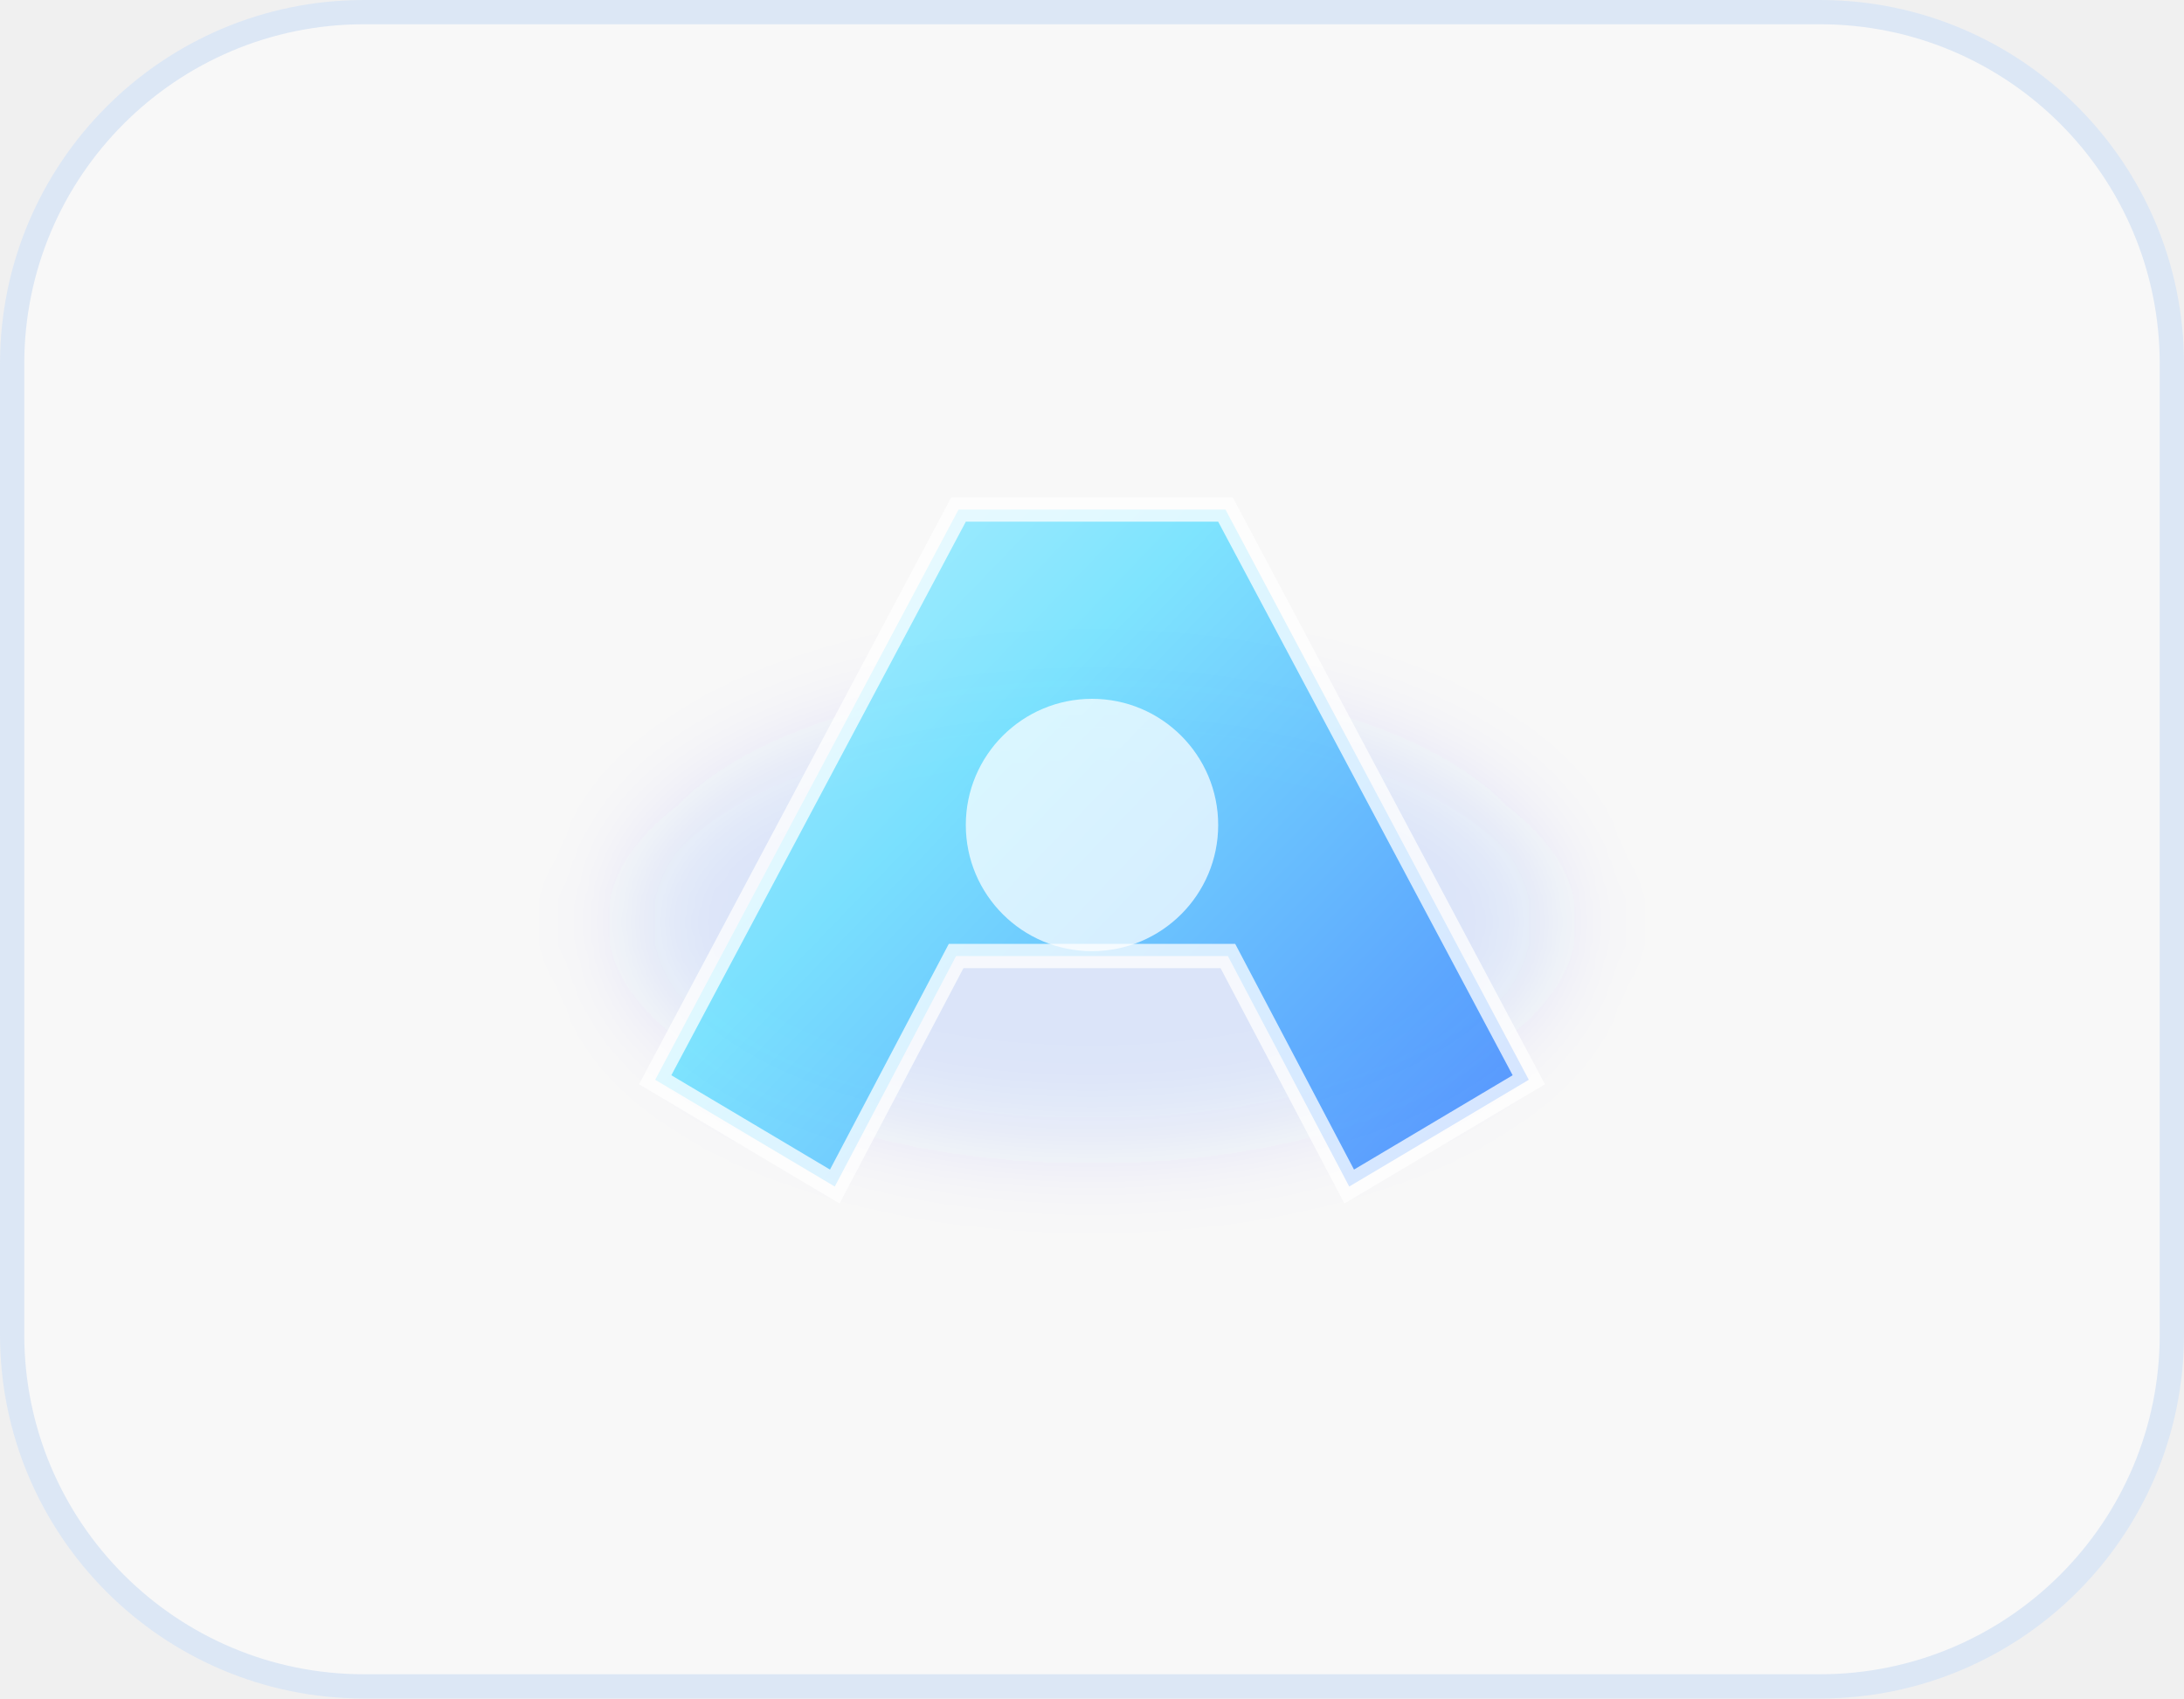
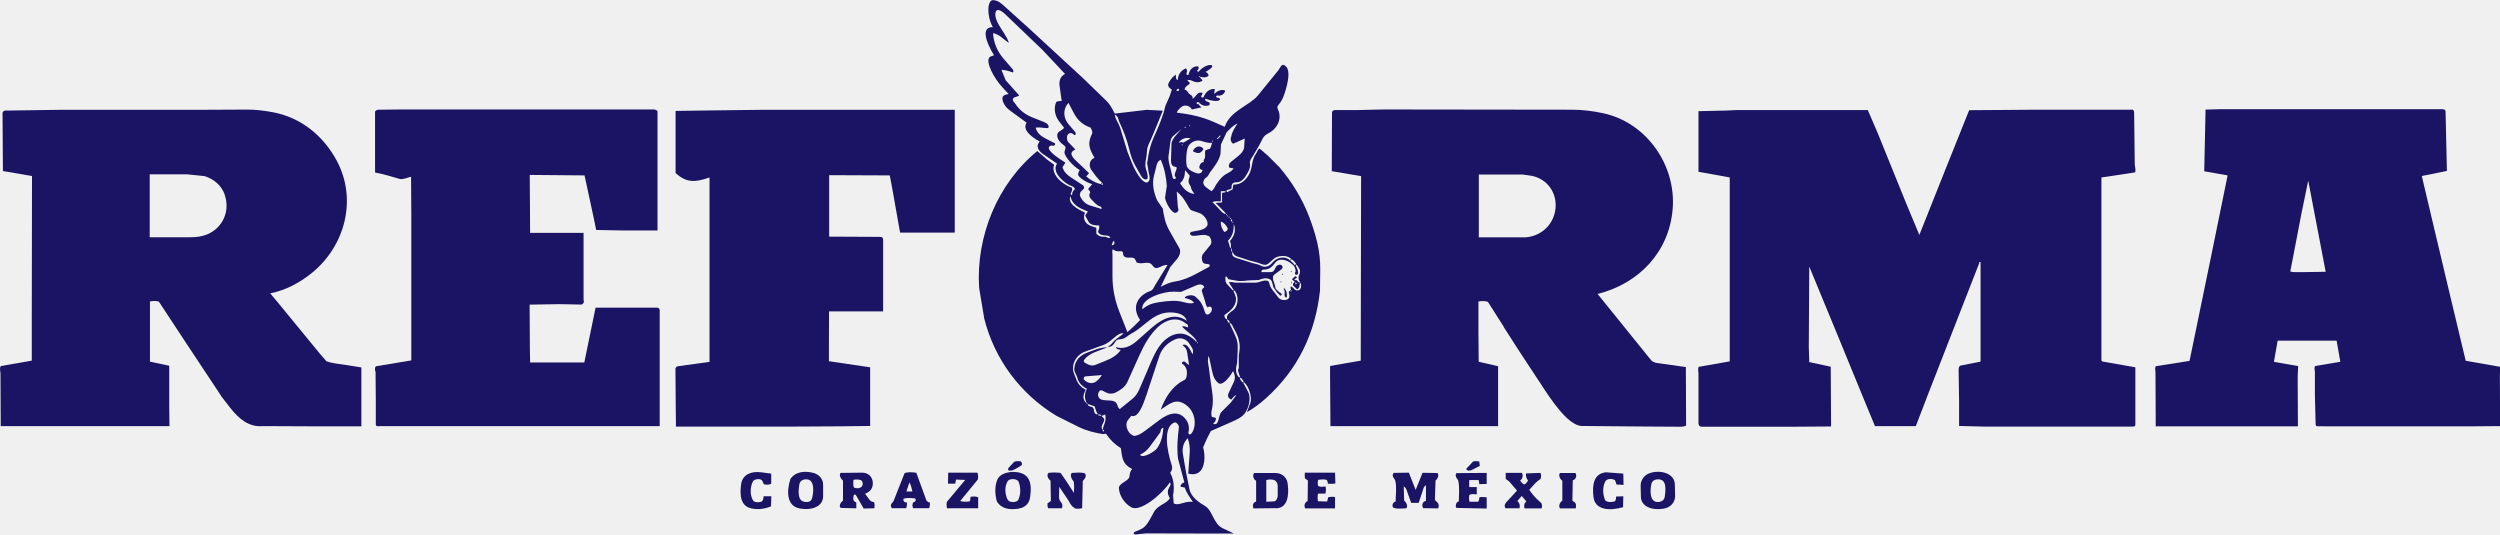
- <svg xmlns="http://www.w3.org/2000/svg" width="90" height="70" viewBox="0 0 90 70" fill="none">
+ <svg xmlns="http://www.w3.org/2000/svg" id="Capa_2" data-name="Capa 2" viewBox="0 0 206.23 44.08">
  <defs>
-     <linearGradient id="g" x1="18" y1="9" x2="72" y2="61" gradientUnits="userSpaceOnUse">
-       <stop stop-color="#E9FBFF" />
-       <stop offset=".42" stop-color="#63DFFF" />
-       <stop offset="1" stop-color="#1746FF" />
-     </linearGradient>
-     <filter id="b" x="-10" y="-10" width="110" height="90" filterUnits="userSpaceOnUse">
-       <feGaussianBlur stdDeviation="2" />
-     </filter>
+     <style>
+       .cls-1 {
+         fill: #1b1464;
+       }
+     </style>
  </defs>
-   <rect x=".5" y=".5" width="89" height="69" rx="14.5" fill="white" fill-opacity=".52" stroke="#DCE7F5" />
-   <ellipse cx="45" cy="38" rx="19" ry="9" fill="#1746FF" fill-opacity=".12" filter="url(#b)" />
-   <path d="M27 44.5 39.5 21h11L63 44.5l-7.4 4.4-5-9.5H39.4l-5 9.5L27 44.5Z" fill="url(#g)" fill-opacity=".82" stroke="white" stroke-opacity=".75" />
-   <circle cx="45" cy="34" r="5.2" fill="white" fill-opacity=".72" />
+   <g id="Capa_1-2" data-name="Capa 1">
+     <g>
+       <path class="cls-1" d="M151.71,27.95l-2.46-5.96-.04,6.65.04,1.23,1.77.38.03,4.93-2.84.02h-3.45s-.94,0-.94,0h-3.43c-.22,0-.28-.14-.28-.32v-4.11c0-.15-.08-.35.03-.51l2.55-.45v-15.17s-2.58-.47-2.58-.47v-5s2.26-.05,2.26-.05l.84-.04h6.37s4.5,0,4.5,0l.82,1.91,2.38,5.87,1.05,2.52,2.29-5.75,1.82-4.54,2.94-.02,2.46-.02h7.89c.09,0,.17-.02.21,0,.06.04.11.13.11.25l.05,4.25c0,.21.11.42.03.67l-2.78.42v14.94c0,.12,0,.18.05.22.04.03.13.04.2.05l2.55.45v4.72c0,.18-.15.17-.26.17h-2.87s-2.3,0-2.3,0h-1.88s-4.08,0-4.08,0h-1.05s-2.1-.05-2.1-.05v-2s-.04-2.62-.04-2.62c0-.13.02-.24.09-.32.04-.05.16-.06.27-.08l1.45-.29v-7.05s0-1.07,0-1.07c.05-.13-.17-.13-.11,0l-1.36,3.48-2.93,7.51-.94,2.45h-3.37s-.98-2.37-.98-2.37l-1.98-4.83Z" />
+       <path class="cls-1" d="M18.25,32.67l-2.81-4.24-2.33-3.54c-.21-.08-.47-.08-.74-.02v4.96s1.59.34,1.59.34v3.38s.02,1.6.02,1.6H.06s-.02-4.31-.02-4.31c0-.22-.1-.42.02-.64l2.56-.45v-3s.02-12.23.02-12.23l-2.4-.41-.03-4.6c0-.14-.02-.22.04-.29.1-.12.19-.1.33-.1l4.3-.06h11.18s4.31-.02,4.31-.02c.71,0,1.39.08,2.1.21,2.32.42,4.2,1.93,5.31,4.01,1.72,3.21.67,7.09-2.11,9.3-1.01.8-2.1,1.38-3.38,1.64l.62.74,3.53,4.3.49.56c.51.19,1.03.21,1.57.3l1.31.21v4.86s-3.71,0-3.71,0l-4.4-.02c-1.16.11-2-.6-2.71-1.51l-.76-.98ZM18.54,16.06c-.28-.79-.91-1.29-1.66-1.53l-1.45-.15h-3.08s0,5.19,0,5.19h3.38c.48,0,.93-.06,1.37-.24,1.27-.53,1.91-1.92,1.43-3.27Z" />
+       <path class="cls-1" d="M124.05,26.96l-1.31-2.06c-.25-.08-.51-.08-.78-.03v2.51s.02,2.46.02,2.46l1.6.37v4.94s-13.83,0-13.83,0l-.03-4.22v-.74s2.53-.44,2.53-.44l.03-15.22-2.42-.41.02-4.84c0-.13.14-.2.24-.2h1.88s1.15-.03,1.15-.03l1.1-.02,15.43.02c.9,0,1.71.11,2.57.29,3.55.76,6.04,4.27,5.73,7.92-.29,3.47-2.71,6.11-6.19,6.99l4.33,5.36c.16.23.36.31.62.34l2.33.33.02,4.83c-.28.13-.54.09-.84.09l-3.2-.02-4.55-.04c-1.17-.01-2.64-2.31-3.41-3.49l-1.66-2.52-1.39-2.16ZM128.31,16.58c-.16-1.07-.88-1.82-1.88-2.06l-.81-.12h-3.63s0,5.18,0,5.18h3.83c1.55-.1,2.68-1.42,2.49-3Z" />
+       <path class="cls-1" d="M102.59,31.63l.38.72c.24.46.06,1.28-.27,1.73-.27.37-.74.56-1.14.74l-1.68.74-.35.69-.28.65c.2.75.15,1.71-.36,2.07-.25.18-.58.18-.87.1l.12-1.7c.03-.4-.01-.8-.16-1.22-.35.34-.48.8-.4,1.3l.26,1.52.28,1.38c.13.66.78,1.09,1.3,1.4.59.35.69,1.47,1.43,1.82l.93.44h-3.06s-4.18-.01-4.18-.01l-.87.09c-.07,0-.11-.02-.14-.06-.12-.21.56-.23.92-.61s.52-.81.77-1.23c.34-.56,1.08-.66,1.28-1.1-.48-.79.29-1.03,0-1.29-.67,1-2.44,2.46-3.17,2.05-.56-.31-.99-.93-1.03-1.58-.02-.41.82-.59.87-.95.03-.24.04-.43.22-.63-.81-.41-.81-.91-.93-1.72-.5-.31-.9-.7-1.22-1.19l-.26.03c-.69-.11-1.36-.28-2-.59l-1.82-.91c-2.98-1.8-5.12-4.66-5.97-8.04l-.42-2.53c-.27-4.24,1.51-8.59,4.8-11.28l.79.69.6.44c-.29.74.59,1.6,1.47,1.9.04.14-.01.28-.08.42-.09.11.04.22.1.15-.02-.25.13-.36.23-.47-.11-.24-.34-.25-.52-.35-.68-.38-1.38-1.17-.96-1.74l-.95-.65c-.27-.18-.57-.36-.65-.73-.03-.13.05-.3.16-.45-.73-.4-1.45-.99-1.07-1.55l-1.39-1.01c-.52-.38-.77-1.04-.5-1.22.1-.07.2-.09.4-.14l-.51-.55c-.72-.78-1.4-2.08-1.07-2.47.06-.06.17-.11.38-.17-.65-1.05-1.12-2.34-.1-2.32-.53-.94-.46-2.26.03-2.23.44.03.7.3.99.56l1.93,1.74,4.46,4.11,1.97,1.91c.29.28.47.64.68,1.04l2.64-.31,1.32.07-.55,1.35-.4.96-.23.5c-.14.31-.12.58-.16.91s-.16.67-.06,1.04c.07.26.22.61.13.87-.23.13-.43-.09-.53-.27l-.46-.81c-.25-.44-.39-.89-.51-1.38-.19-.78-.46-1.5-.81-2.23-.1-.22-.08-.49-.38-.61.07.44.32.7.44,1.07l.61,2,.36.9c.43,1.09,1.15,2,1.42,1.47.11-.22,0-.5-.04-.72l-.12-.72.1-.62c.08-.5.22-.99.42-1.45.4-.88.77-1.72.99-2.67l.35-.79.18-.55c-.2-.09-.29-.23-.31-.35-.03-.15.33-.72.65-.87,0,.15-.07.33.15.46,0-.47.27-.82.66-.98.11.07.12.25.07.37-.06.12.04.22.16.15.06-.41.38-.74.78-.68.1.01.06.31-.09.33.03.14.14.11.18.06.36-.45.98-.6,1.07-.46.08.12-.19.32-.55.53.2.05.3.27.23.33-.2.16-.44.11-.61.07l-.07.08c.06.04.17.11.2.24-.62.38-.97-.24-1.25-.02.1.07.19.15.2.2.03.17-.41.22-.42.56.24.04.27.25.39.35.14.12.3.12.27.4.33-.19.38-.65.84-.48l-.13.27c-.04.09.16.16.2.06.15-.39.47-.69.92-.66l-.05.41c.27-.25.56-.4.9-.29,0,.24-.3.49-.61.42-.16-.01-.18.18-.01.18.1-.01.2.07.2.12-.02.22-.61.19-1.2-.04-.13.27.31.21.35.37.02.07,0,.17-.09.19-.31.08-.55,0-.74-.19l-.09.1.24.25-.79.17c-.16-.31-.57-.42-.83-.23-.18.13-.32.27-.42.49,1.1.13,2.08.34,3.03.76l.93.41c.44-1.33,2.06-1.75,2.74-2.59l1.69-2.08c.11-.14.18-.39.38-.45.61.18.49,1.08.26,1.93-.13.49-.29.98-.62,1.36-.2.23-.07.33,0,.54.26.75-.19,1.51-.87,1.84-.46.23-.46.5-.76,1.02l-.47.8c-.1.17-.31.41-.27.63.05.32-.03.5-.18.78-.25.46-.51.82-.99.8-.22,0-.37.16-.34.39.03.25-.32.18-.41.27-.05.06.02.15.06.14l.43-.22.06-.39c.45,0,.77-.16,1.06-.5.64-.77.34-1.4.8-2.03.1-.14.12-.34.31-.45l.7.61.94.94c1.05,1.24,1.88,2.6,2.46,4.12.53,1.41.92,2.8.9,4.3l-.02,1.74c-.38,3.53-1.83,6.54-4.47,8.9-.49.44-.95.79-1.56,1.14l.28-.75c.17-.45-.11-1.39-.52-1.72l-.06.06ZM89.07,16.03c0,.2.32.77.85.92l.95.29c.03-.09-.04-.18-.09-.2-.34-.1-.49-.34-.72-.56-.19-.19-.28-.36-.12-.62-.02-.09-.14-.2-.18-.27l.34-.4c-.53-.15-1.14-.58-1.16-.77-.01-.11.02-.22.13-.39-.57-.33-1.3-1.16-1.26-1.5.01-.12.18-.37.01-.5-.26-.2-.54-.41-.6-.77-.07-.46.37-.43.56-.72l-.39-.5c-.36-.45-.49-1.06-.27-1.61.07-.08.28-.1.46-.1l-.17-1.22c-.06-.41.04-.81.45-1.01l-1.87-1.99-3.04-2.91c-.16-.15-.35-.32-.56-.37-.29-.07-.47.41.01,1.23.29.51.65.94.83,1.47-.5-.29-.72-.67-1.31-.8.03.77.35,1.51.85,2.09l.73.85c.09.1.14.21.05.31-.29-.11-.57-.2-.94-.22l.35.86,1.12,1.26c-.15.11-.43.12-.49.22-.13.19.09.35.16.45.35.54.81.89,1.4,1.13l.83.33c.19.07.48.18.52.4.07.33-.49.03-1.07.12.11.43.43.69.81.89l.78.4c.06.11-.04.24-.19.19-.15-.03-.28.05-.31.15-.07.32.77.88,1.37,1.26l-.24.36c.1.4.38.65.7.86l.95.62c.1.06.14.16.13.24-.03.17-.34.24-.34.53ZM98.88,6.32c.16.14.12-.1.14-.04l-.14.04ZM97.19,7.5c.16-.06.05-.26-.07-.14-.11.05-.07.2.07.14ZM98.96,8.49s-.15-.13-.25-.02c-.04.05.08.16.15.12l.1-.1ZM90.91,15.07c-.17-.15-.33-.31-.49-.52l-.4-.54c-.21-.29-.18-.84.27-.99-.45-.78-.6-1.18-.2-2,.06-.12-.05-.39-.14-.5-.61-.21-1.05-.59-1.35-1.16l-.46-.87c-.49.52-.42,1.26,0,1.75l.53.62c.07.08.08.15.06.22-.01.04-.11.09-.13.05-.13-.17-.38-.22-.52-.02-.11.15-.08.48.04.61l.59.61c-.16.08-.28.17-.31.26-.11.33.46.75.8,1.08l.64.62-.24.26c.36.32.76.52,1.19.64l.11-.11ZM101.77,13.9l-.38-.08c-.05-.18,0-.34.15-.46l.64-.52c.21-.17.43-.42.45-.69l.05-.72-.94.42c-.18-.04-.28-.39-.18-.56.08-.44.28-.72.52-1.1-.39.17-.61.44-.89.72l-.47,1-.04.8c-.14.6-.52,1.04-.87,1.52-.11.14-.13.32-.32.42-.15.08-.22.28-.23.43,0,.14.12.29.27.4l.4.29c.24-.17.28-.38.42-.59.7-1.05.99-.74,1.43-1.29ZM98.14,10.33l-.05.05.05.05.05-.05-.05-.05ZM97.88,10.49c-.12-.05-.17-.01-.21,0,.12.05.17.01.21,0ZM96.91,14.54c-.06-.37.36-.75.04-.78-.43-.04-.35-.52-.34-.93l.03-1.03c.13-.49.53-.78.81-1.15l-.67.57c-.26.22-.25.65-.29.95l-.09.66c-.05.35.05.67.14,1.01l.21.86c.15.18.39-.05.15-.17ZM100.39,11.43c.02.06.08.06.1,0l.21-.21-.05-.05-.26.26ZM97.61,11.77l.61-.35c-.37-.11-.76,0-.99.35.17-.04.24-.08.38,0ZM99.31,13.35c-.07-.16.1-.27.1-.4v-.45c0-.16.3-.18.4-.23.1-.16.13-.28.17-.49-.37.04-.63-.09-.96-.17-.37-.09-.8.13-.98.43-.21.35-.23,1.51-.12,1.72.15.28.51.44.81.53.25.07.44-.05.47-.27-.22-.03-.29-.17-.26-.28.06-.23.14-.34.37-.38ZM100.03,11.59l-.05.05.05.05.05-.05-.05-.05ZM97.52,11.9l-.05.05.05.05.05-.05-.05-.05ZM99.68,19.48c-.4-.31-1.44.24-1.51-.21,0-.06.04-.13.14-.15l.71-.14c.21-.04.6-.23.6-.5-.01-.38-.35-.8-.69-.91l-.64-.22c-.26-.09-.47-.99-1.22-1.54l.09,1.21c.01.17.1.27.02.39-.07.1-.18.2-.32.13-.4-.19-.78-1.08-.75-1.26l.14-.94c-.05-.76-.19-1.47-.5-2.16-.28.13-.32.36-.37.58l-.19.75c-.17.67-.01,1.38.26,2.01l.47.69c.09.62.21,1.22.52,1.77l.86,1.52c.14.25-.02.65-.18.84l-.58.68-.79,1.64c.48-.25.78-.38,1.24-.45.59-.09,1.16-.34,1.68-.62l1.02-.55c.09-.05.13-.13.1-.18-.07-.15-.46-.01-.57-.23-.1-.2-.12-.51.02-.68l.62-.76c.15-.19.04-.58-.17-.75ZM98.22,15.37c-.33-.45-.1-.6-.08-.89l-.38-.44c-.02.5-.11.8-.41,1.07.27.47.62.82,1.18.89-.13-.21-.26-.33-.31-.62ZM90.95,15.11l-.1.1c.08.1.2-.02.1-.1ZM101.13,17.6l-.85-.86.53-.04v-.8c.16,0,.25-.02.33-.09-.17-.06-.27-.05-.43-.03v.83c-.26,0-.45-.05-.69.06l.71.75c.11.12.21.2.34.23l.05-.05ZM90.58,19.12c.05-.17.14-.32.09-.52-.33,0-.72-.03-.87-.3l-.28-.51.22-.35c-.76-.28-1.32-.58-1.44-1.27-.23.64.49,1.02,1.21,1.38-.15.3-.11.59.1.84.2.23.54.3.83.4v.5c.22.21.42.26.75.24.08,0,.23.16.41.08-.19-.36-.77.01-1.03-.5ZM101.18,17.65l-.05.05.05.05.05-.05-.05-.05ZM101.28,17.76l-.05.05.05.05.05-.05-.05-.05ZM101.39,17.86l-.05.05.05.05.05-.05-.05-.05ZM101.49,17.97l-.05.05.05.05.05-.05s-.04-.03-.05-.05ZM101.6,18.07s-.04.03-.05.05c-.03.06,0,.13.05.16l.05-.05-.05-.16ZM101.29,18.86c-.16-.32-.31-.48-.58-.59-.02.36.09.62.29.87.15-.05.24-.11.29-.28ZM101.69,18.38l.06-.06c-.06-.08-.14,0-.06.06ZM101.54,20.43c.02-.18,0-.36-.08-.55.37-.4.52-.91.32-1.4,0,.55-.09.99-.48,1.37l.19.63.05-.05ZM91.71,20.24c.24-.03.28-.23.16-.38-.07.11-.15.24-.16.38ZM101.6,20.48l-.05.05.05.26.05-.05-.05-.26ZM96.3,21.86c-.51-.05-.88.54-1.21.06s-.75-.06-1.32-.26c-.06-.1-.12-.31-.23-.37-.24-.13-.86.15-.9-.38,0-.08-.04-.15-.07-.17-.12-.06-.46.09-.77-.18-.09.14-.03.3-.03.44v1.8c0,1.01.2,1.98.57,2.92l.66,1.68.54-.49.51-.51c-.33-.48-.48-1.06-.19-1.58.21-.38.58-.65.97-.79.3-.1.32-.28.46-.51l1.02-1.66ZM101.7,20.79l-.05.06c-.03.18.06.34.28.41l1.42.45c.24.07.43.08.65.2.34.2.72.06.95-.23.37-.47,1.04-.58,1.46-.22l.1-.1c-.26-.25-.65-.29-1.05-.2s-.6.44-.9.63c-.25.16-.61-.07-.8-.12l-.68-.18-.7-.23c-.31-.1-.59-.14-.67-.45ZM106.88,21.9c.23.41.29.75.07.77-.05,0-.1-.02-.12-.08-.01-.03-.04-.09.04-.15.04-.38-.19-.61-.5-.81-.33-.21-.87-.34-1.15.01-.25.32-.47.61-.97.6-.11,0-.22.06-.19.21h.72c.49.02.3-.53.74-.61.16-.03.27.06.28.18,0,.06-.01.15-.11.21l-.55.41c-.34.25.06.72.07,1.14l.05.06c.1.11.2.24.41.35.17.11-.04.3-.14.12-.16-.15-.28-.27-.33-.41l-.05-.05c-.21-.2-.13-.68-.39-.81-.32-.16-.62-.06-.94.06l-.6.02c-.42.01-.76.11-1.18.04l-.72-.13c-.05-.08-.07-.2-.22-.24-.03.26-.03.49.12.65l.48.52.06-.06-.39-.6c.21-.09.39.02.59.02h1.59c.32,0,.66-.24,1-.16.14.03.16.22.19.33.11.37.38.59.58.88.16.24.3.38.64.38.15,0,.29-.05.36-.16.17-.25-.16-.53.1-.61l.08-.09c-.02-.06-.07-.12-.01-.27.1.05.17.1.24.19.13.18.44.22.55,0,.08-.16.08-.39-.05-.53-.02.29-.01.45-.22.59l-.3-.28c-.1-.09-.05-.23.03-.28l.08-.07c-.08-.05-.18-.11-.24-.21l.27-.25c.08.03.15.13.13.15s-.11.06-.21.09c.04.08.1.12.22.09.04.08.09.2.26.18-.19-.29-.15-.46-.03-.74.11-.27-.15-.55-.26-.73l-.07.08ZM106.53,21.39l-.1.1c.14.12.29.23.37.4l.12-.12c-.1-.16-.22-.3-.39-.38ZM106.88,23.29l-.04.19c-.03-.07.28,0,.04-.19ZM98.63,24.5c.84.65.61,1.38.96,1.45.13.03.34-.21.37-.34s0-.22-.06-.28c-.05-.05-.18-.06-.28.03-.13-.12-.16-.33-.22-.53l-.26-.82c-.03-.09.1-.26.21-.32-.1-.24-.36-.27-.62-.17l-1.31.56-.58-.02c-.78-.03-2.74.52-2.61,1.46.45-.4.9-.52,1.44-.6.7-.1,1.33-.18,2.04.02.25.07.5.12.79.05-.19-.27-.43-.32-.7-.39s.43-.43.83-.12ZM101.8,23.93l-.05.06c.05.19.21.43.21.68,0,.59-.46.98-.91,1.28-.12.08.02.38.13.39l.05-.05c-.08-.31.16-.45.49-.7.49-.38.47-1.33.08-1.65ZM106.51,24.08l.04-.13s-.16.02-.04.13ZM89.62,33.19c-.16-.33-.17-.71.04-1.12-.4-.21-.68-.48-.79-.91-.06-.24-.27-.48-.25-.74.04-.64.43-1.09,1.04-1.32.55-.2,1.04-.44,1.69-.45l-1.08.42c-.5.2-1.05.69-.81.83l.17.1c.23.14.48.2.73.1l.82-.33c.51-.2.96-.45,1.28-.91-.19-.03-.35-.04-.42-.23.64.21,1.23-.06,1.71-.48l1.28-1.13c.9-.78,1.91-1.25,2.88-.55-.17-.52-.69-.65-1.17-.69-1.57-.12-2.25,1.14-3.42,1.74-.26.14-.46.39-.79.45-.15.03-.37,0-.48.16-.16.22-.3.54-.68.47.32-.13.42-.41.68-.6l.64-.49c-.48-.15-.95.68-1.65.94l-1.54.56c-.56.2-1,.76-.99,1.4,0,.29.18.6.27.87.14.41.42.68.79.88-.26.42-.27.8.03,1.08l.06-.05ZM98.72,28.13c-.34-.53-.83-.76-1.22-1.2.21-.05.31.02.49.08.07-.26-.11-.27-.19-.34-.69-.57-1.62-.32-2.29.32s-1.11,1.42-1.5,2.28l-1,2.22c-.18.41-.53.65-.92.86-.75.4-1.13-.32-1.36-.12-.13.12-.17.3-.14.43.16.67,1.33.08,1.56.7.05.13.07.26.22.39l1.08-.88c.26-.21.42-.5.56-.81l.69-1.61c.28-.66.53-1.3.94-1.89.54-.77,1.42-1.26,2.24-.94.3.12.64.38.81.58l.06-.09ZM101.28,26.34l-.05.05c.02.1.08.2.16.26l.05-.05c-.02-.1-.08-.19-.16-.26ZM101.49,26.65l-.05.05.32.68c.31.66.37.9.34,1.6l-.05.99c-.14.44-.13.9.18,1.18l.06-.06-.16-.5c-.02-.06.06-.18.06-.29v-.93c.02-.44.31-1.03-.39-2.24-.1-.18-.15-.37-.3-.48ZM95.75,33.8c.36-1.01.96-1.94,1.85-2.4.18-.09.24-.13.28-.35.09-.44,0-.84-.39-1.07,0-.15.19-.19.25-.14l.35.29-.17-1.12c-.04-.25-.19-.4-.38-.54.36-.18.59.27.84.76.13-.39-.1-.61-.25-.85-.25-.42-.73-.59-1.2-.38-.58.25-1.08.73-1.28,1.33l-1.07,3.23c-.29.86-.69,1.96-1.26,1.74-.12.19-.29.31-.37.53-.13.41.18,1.05.63,1.13.43-.05.79-.36,1.1-.59l.96-.72c.82-.61,1.63-.8,2.19-.04.27.36.28.7.2,1.14.04.1.15.11.21.05.44-.42.53-1.79-.48-2.45-.79-.51-1.26-.05-2.01.44ZM98.78,28.2l-.03.13c.07-.01.09-.09.03-.13ZM101.52,33.22l.47-.63c-.22.06-.29.24-.42.37-.27-.11-.32-.32-.22-.53l.43-.92c.13-.27.11-.58-.06-.9-.36.63-.92,1.25-1.23.98-.42-.35-.47-.84-.58-1.34l-.19-.89c-.14.31-.05.63,0,.97l.12.94.15,1.03c.07.51.1.96-.02,1.47-.05.21-.07.42,0,.62.12.03.25.05.33.1.02.2-.07.31-.23.48.58.15.35-.65.72-1.02l.73-.73ZM90.34,31.53c.27-.18.41-.37.56-.59l-1.39.11c-.05.02-.13.13-.12.22.17.25.64.46.94.25ZM102.33,31.15l-.05.05c.04.15.14.27.26.36l.05-.05c-.04-.15-.14-.27-.26-.36ZM89.67,33.24l-.05.05.05.05.05-.05s-.03-.04-.05-.05ZM89.77,33.35l-.05.05c.07.07.16.14.31.16.35.05.07.59.48.62l.05-.05c-.15-.15-.19-.39-.26-.61l-.52-.18ZM90.61,34.19l-.05.05c.08.04.17.06.26.05l.05-.05c-.08-.04-.17-.05-.26-.05ZM90.98,35.39c.04-.35.32-.62.19-1.2l-.24.1-.05.05c.09.06.17.15.2.23.08.25-.34.5-.15.87l.06-.05ZM98.41,41.41c-.31-.46-.53-.76-.68-1.19l-.35-.07c.02-.2.11-.29.32-.36l-.52-1.94c-.11-.88-.04-1.72.07-2.6.02-.17-.22-.46-.37-.4-.95.37-.63,2.27-.23,3.5.08.24.05.44-.12.65.32.6.35,1.23.24,1.87l.05.65c.41.25.86-.21,1.59-.12ZM95.45,36.98c.36-.5.47-1.1.52-1.69-.25.05-.21.27-.25.37l-.89,1.21c-.21.28-.43.46-.79.65.23.34,1.23-.28,1.42-.55ZM91.03,35.61l.05-.13c-.07-.07-.22-.03-.05.13Z" />
+       <path class="cls-1" d="M193.06,29.85l-.31-1.75h-4.86s-.31,1.75-.31,1.75l2,.35-.04.85.02,4.12h-11.73s-.02-4.43-.02-4.43c0-.18-.07-.34.02-.53l2.79-.44,1.79-8.68,1.35-6.62-1.93-.34.06-2.66.05-2.43,1.13-.03h12.22s6.07,0,6.07,0c.13,0,.37-.03.38.2l.11,4.89-2.07.42.48,2.04,1.64,6.92,1.5,6.28,2.84.5-.02.77.02,4.12-2.48.02h-11.8s-.82-.01-.82-.01c-.06,0-.12-.07-.12-.16l-.06-2.44v-1.89c0-.13-.1-.39.04-.48l2.07-.35ZM189.8,22.45l2.05-.03-1.44-7.52-.55,2.67-.93,4.83c.29.07.55.05.87.05Z" />
+       <path class="cls-1" d="M43.71,29.9h4.49s.93-4.52.93-4.52h5.11c.13.04.18.11.18.24v9.53s-23.05,0-23.05,0c-.15,0-.36.08-.37-.15v-2.08s-.02-2.26-.02-2.26c-.07-.09-.07-.43.06-.45l2.89-.48v-11.86s-.02-3.29-.02-3.29c-.37.09-.67.25-.94.18-.67-.18-1.28-.4-2.03-.53v-4.95c-.02-.15.16-.23.29-.23l1.91-.02h20.79c.12,0,.31.07.31.18v9.8s-3.01,0-3.01,0l-2.05-.04-.25-1.21-.71-3.29-4.52-.04.03,4.78h4.41s0,5.53,0,5.53c.05.13.02.22-.03.29-.09.12-.18.1-.34.09l-1.66-.03-2.42.04.02,3.6.02,1.16Z" />
+       <path class="cls-1" d="M68.4,29.8l3.38.5v4.84s-2.67.03-2.67.03l-3.66.02h-2.41s-7.28,0-7.28,0l-.02-1.83-.02-2.93c0-.16.16-.22.29-.23l2.52-.35v-15.21c-1.15.4-1.9.47-2.8-.37v-5.12s2.81-.04,2.81-.04l4.2-.05h16.02s0,10.13,0,10.13h-4.51s-.63-3.55-.63-3.55l-.22-1.17-5-.02v5.07s4.15.02,4.15.02c.09,0,.17.01.22.04.08.05.08.13.08.27v5.84s-2.81,0-2.81,0h-1.65s-.01,2.42-.01,2.42v1.69Z" />
+       <path class="cls-1" d="M117.63,41.32v-1.29c-.18.1-.21.27-.27.46l-.33.99h-.62s-.35-.98-.35-.98c-.06-.16-.1-.28-.26-.37l.03,1.15c.16.15.34.44.18.65-.35,0-.74.08-1.04-.04-.2-.08-.09-.49.16-.52,0-.56.1-1.15-.03-1.71-.04-.16-.36-.4-.13-.65l1.25-.02.56,1.42.57-1.41,1.23.02c.17.21-.02.5-.16.63l-.05,1.54c0,.21.45.21.27.75l-1.24-.02c-.14-.21-.07-.55.23-.6Z" />
+       <path class="cls-1" d="M88.63,41.89c-.28-.13-.41-.49-.56-.71l-.69-1.02-.02.83c-.01.47.41.44.24.94h-1.13c-.08-.14-.05-.25-.06-.41.08-.05.21-.11.28-.22l-.03-1.65c-.18-.13-.36-.43-.17-.64.3-.05.68-.04,1,0l.51.74.58.9c.04-.35.04-.6-.01-.94-.16-.15-.34-.53-.15-.7.34-.02.75-.05,1.04.02.26.19,0,.5-.14.65l-.05,2.24c-.18.04-.44.09-.66-.01Z" />
+       <path class="cls-1" d="M71.24,41.94l-.63-1.09c-.05-.08-.11-.06-.15-.03-.05.05-.05.09-.06.17-.04.23.01.37.24.46v.48s-1.29-.03-1.29-.03c-.19-.18.03-.49.19-.61v-1.64c-.15-.13-.36-.42-.2-.64l1.76-.02c.53,0,.88.33.9.85.01.42-.2.73-.64.89l.4.54c.07.09.24.14.35.16.05.17.04.31.02.5l-.9.02ZM71.06,40.16c.18-.16.11-.48-.05-.55-.2-.08-.4-.06-.6-.03-.03.2-.04.42.02.62.13.1.46.12.63-.04Z" />
+       <path class="cls-1" d="M105.26,41.92l-1.87.02c-.08-.28-.03-.48.23-.57v-1.71c-.23-.12-.31-.44-.17-.64h1.76c.53,0,.94.34,1.01.86.15,1.05-.04,2.04-.96,2.05ZM105.4,40.83v-.78c0-.18-.12-.39-.3-.45-.21-.07-.41-.06-.64,0v1.79s.62-.03.62-.03c.2,0,.33-.29.33-.53Z" />
+       <path class="cls-1" d="M127.15,41.94h-1.39c-.06-.25-.03-.42.15-.58l-.38-.45-.36.42c.17.15.24.32.18.6h-1.16c-.17-.27.03-.46.18-.62l.77-.84-.65-.76-.28-.2v-.5s1.33,0,1.33,0c.12.18.08.49-.14.63.09.14.19.25.33.33.15-.07.25-.19.32-.33-.13-.17-.21-.38-.16-.59l1.19-.04c.05.15.07.38,0,.5-.17.12-.31.22-.46.38l-.47.52c.24.33.49.65.82.93.16.14.3.22.2.61Z" />
+       <path class="cls-1" d="M67.9,40.94c0,.83-.91,1.2-1.95,1s-1.09-1.38-.74-2.45c.41-.56,1.09-.66,1.81-.5.49.1.88.48.88.99v.96ZM66.54,41.41c.28,0,.41-.13.46-.35.18-.79.1-1.53-.5-1.52-.31,0-.53.15-.57.47-.12.83-.05,1.42.62,1.4Z" />
+       <path class="cls-1" d="M137.26,41.96c-1.01.17-1.88-.19-1.9-.97l-.02-.95c0-.41.28-.82.67-.98.91-.36,2.13-.02,2.15.88l.02.98c.01.54-.4.95-.94,1.04ZM136.85,41.4c.29-.03.44-.19.48-.43.12-.84.07-1.42-.53-1.43-.3,0-.53.12-.59.44-.14.83-.01,1.49.64,1.43Z" />
+       <path class="cls-1" d="M84.09,41.95c-.78.13-1.46.05-1.86-.59-.15-.58-.19-1.2.03-1.77.31-.76,1.71-.81,2.27-.42s.55,1.11.44,1.87c-.07.49-.4.82-.89.9ZM84.01,41.21c.21-.47.19-1.02.02-1.46-.11-.28-.76-.31-.91-.05-.26.44-.23,1.06,0,1.51.13.27.76.29.9-.01Z" />
+       <path class="cls-1" d="M75.35,41.43c.21-.04.23-.22.13-.32-.29-.02-.62-.07-.91.02-.14.06.02.39.25.31,0,.21-.01.29-.06.48h-1.19c-.23-.32.09-.45.15-.61l.9-2.28c.29-.11.64-.08.97-.03l.81,2.23c.04.12.17.2.31.24,0,.15,0,.27-.06.45h-1.33c-.07-.15-.08-.38.04-.5ZM75.27,40.55c-.09-.36-.12-.54-.25-.75l-.25.74h.51Z" />
+       <path class="cls-1" d="M121.24,40.79c-.09.13-.06.43-.02.6h.72c.07-.11.08-.23.11-.38.23-.02.38-.02.59.02v.92s-2.46-.05-2.46-.05c-.17,0-.09-.54.16-.53.01-.57.07-1.12-.04-1.7-.03-.15-.33-.34-.17-.64l2.51-.02v.91s-.61.02-.61.02l-.05-.34h-.78s0,.58,0,.58h.62s0,.6,0,.6c-.19,0-.34-.06-.59.03Z" />
+       <path class="cls-1" d="M80.66,41.93h-2.54c-.03-.17-.08-.46.03-.58l1.47-1.76-.76-.03-.06.34h-.6s.02-.91.02-.91h2.41c.07.17.08.41.03.57l-1.45,1.77c.26.08.5.06.78.03.06-.1.07-.22.06-.37.22-.05.42-.05.64.03v.9Z" />
+       <path class="cls-1" d="M108.74,40.71c-.07.19-.05.42-.02.64l.76.02.08-.34c.18-.06.34-.06.57-.03v.94s-2.47,0-2.47,0c-.11-.28-.02-.5.21-.61l.02-1.68c-.04-.07-.17-.13-.23-.17-.04-.17-.04-.3-.02-.49h2.49s.03.89.03.89c-.2.04-.38.04-.63.02.02-.1-.04-.3-.12-.32-.23-.06-.41-.03-.67,0-.04.14-.06.36,0,.51.15.09.36.08.6.03.06.2.04.37,0,.6h-.59Z" />
+       <path class="cls-1" d="M62.87,41.34c.1-.12.11-.26.12-.4h.64s-.03.83-.03.83c-.5.21-1.07.29-1.62.17-.87-.19-.98-1.05-.84-2.01.11-.78.82-1.08,1.65-.97l.83.11v.82c-.2.16-.6.07-.61.05l-.13-.28c-.09-.2-.66-.18-.78.07-.23.46-.24,1.12.02,1.55.14.21.57.17.75.07Z" />
+       <path class="cls-1" d="M133.19,41.37c.13-.1.12-.3.13-.41l.59-.02-.02.9c-1.16.33-2.31.22-2.44-.83s.04-1.95,1.03-2.05l1.43.11.02.93-.58-.03-.12-.35c-.19-.15-.67-.17-.81.1-.24.46-.21,1.09,0,1.55.16.17.5.18.76.09Z" />
+       <path class="cls-1" d="M129.96,41.5c.07.14.06.29.02.44h-1.29c-.16-.23.01-.52.19-.64v-1.64c-.18-.13-.34-.4-.2-.64h1.28c.14.2.05.54-.22.6l-.03,1.68c.06.06.19.1.25.21Z" />
+       <path class="cls-1" d="M84.31,38.35c-.44.3-.87.57-1.12.45-.05-.03-.03-.17.02-.22l.42-.45c.09-.1.29-.09.44-.09.14,0,.25.07.23.31Z" />
+       <path class="cls-1" d="M122.06,38.44l-.65.33c-.17.08-.34.09-.47-.08l.54-.58c.11-.12.39-.06.55-.04l.04.36Z" />
+       <path class="cls-1" d="M105.84,23.79c.06.08.14,0,.06-.06l.1.11c.12.13.21.46.13.71-.29-.08-.08-.28-.19-.66l-.1-.1Z" />
+       <path class="cls-1" d="M106.53,23.2c.04.17-.02.22,0,.21-.07-.12,0-.21,0-.21Z" />
+       <rect class="cls-1" x="105.75" y="22.59" width=".07" height=".07" transform="translate(14.99 81.43) rotate(-45)" />
+       <rect class="cls-1" x="106.48" y="22.38" width=".07" height=".07" transform="translate(15.35 81.88) rotate(-45)" />
+       <rect class="cls-1" x="105.64" y="23.21" width=".07" height=".07" transform="translate(14.51 81.54) rotate(-45)" />
+       <path class="cls-1" d="M99.27,12.32c-.23.32-.37.37-.69.24-.07-.03-.14-.04-.16-.09-.04-.1.25-.39.46-.39.14,0,.33.05.39.24Z" />
+     </g>
+   </g>
</svg>
